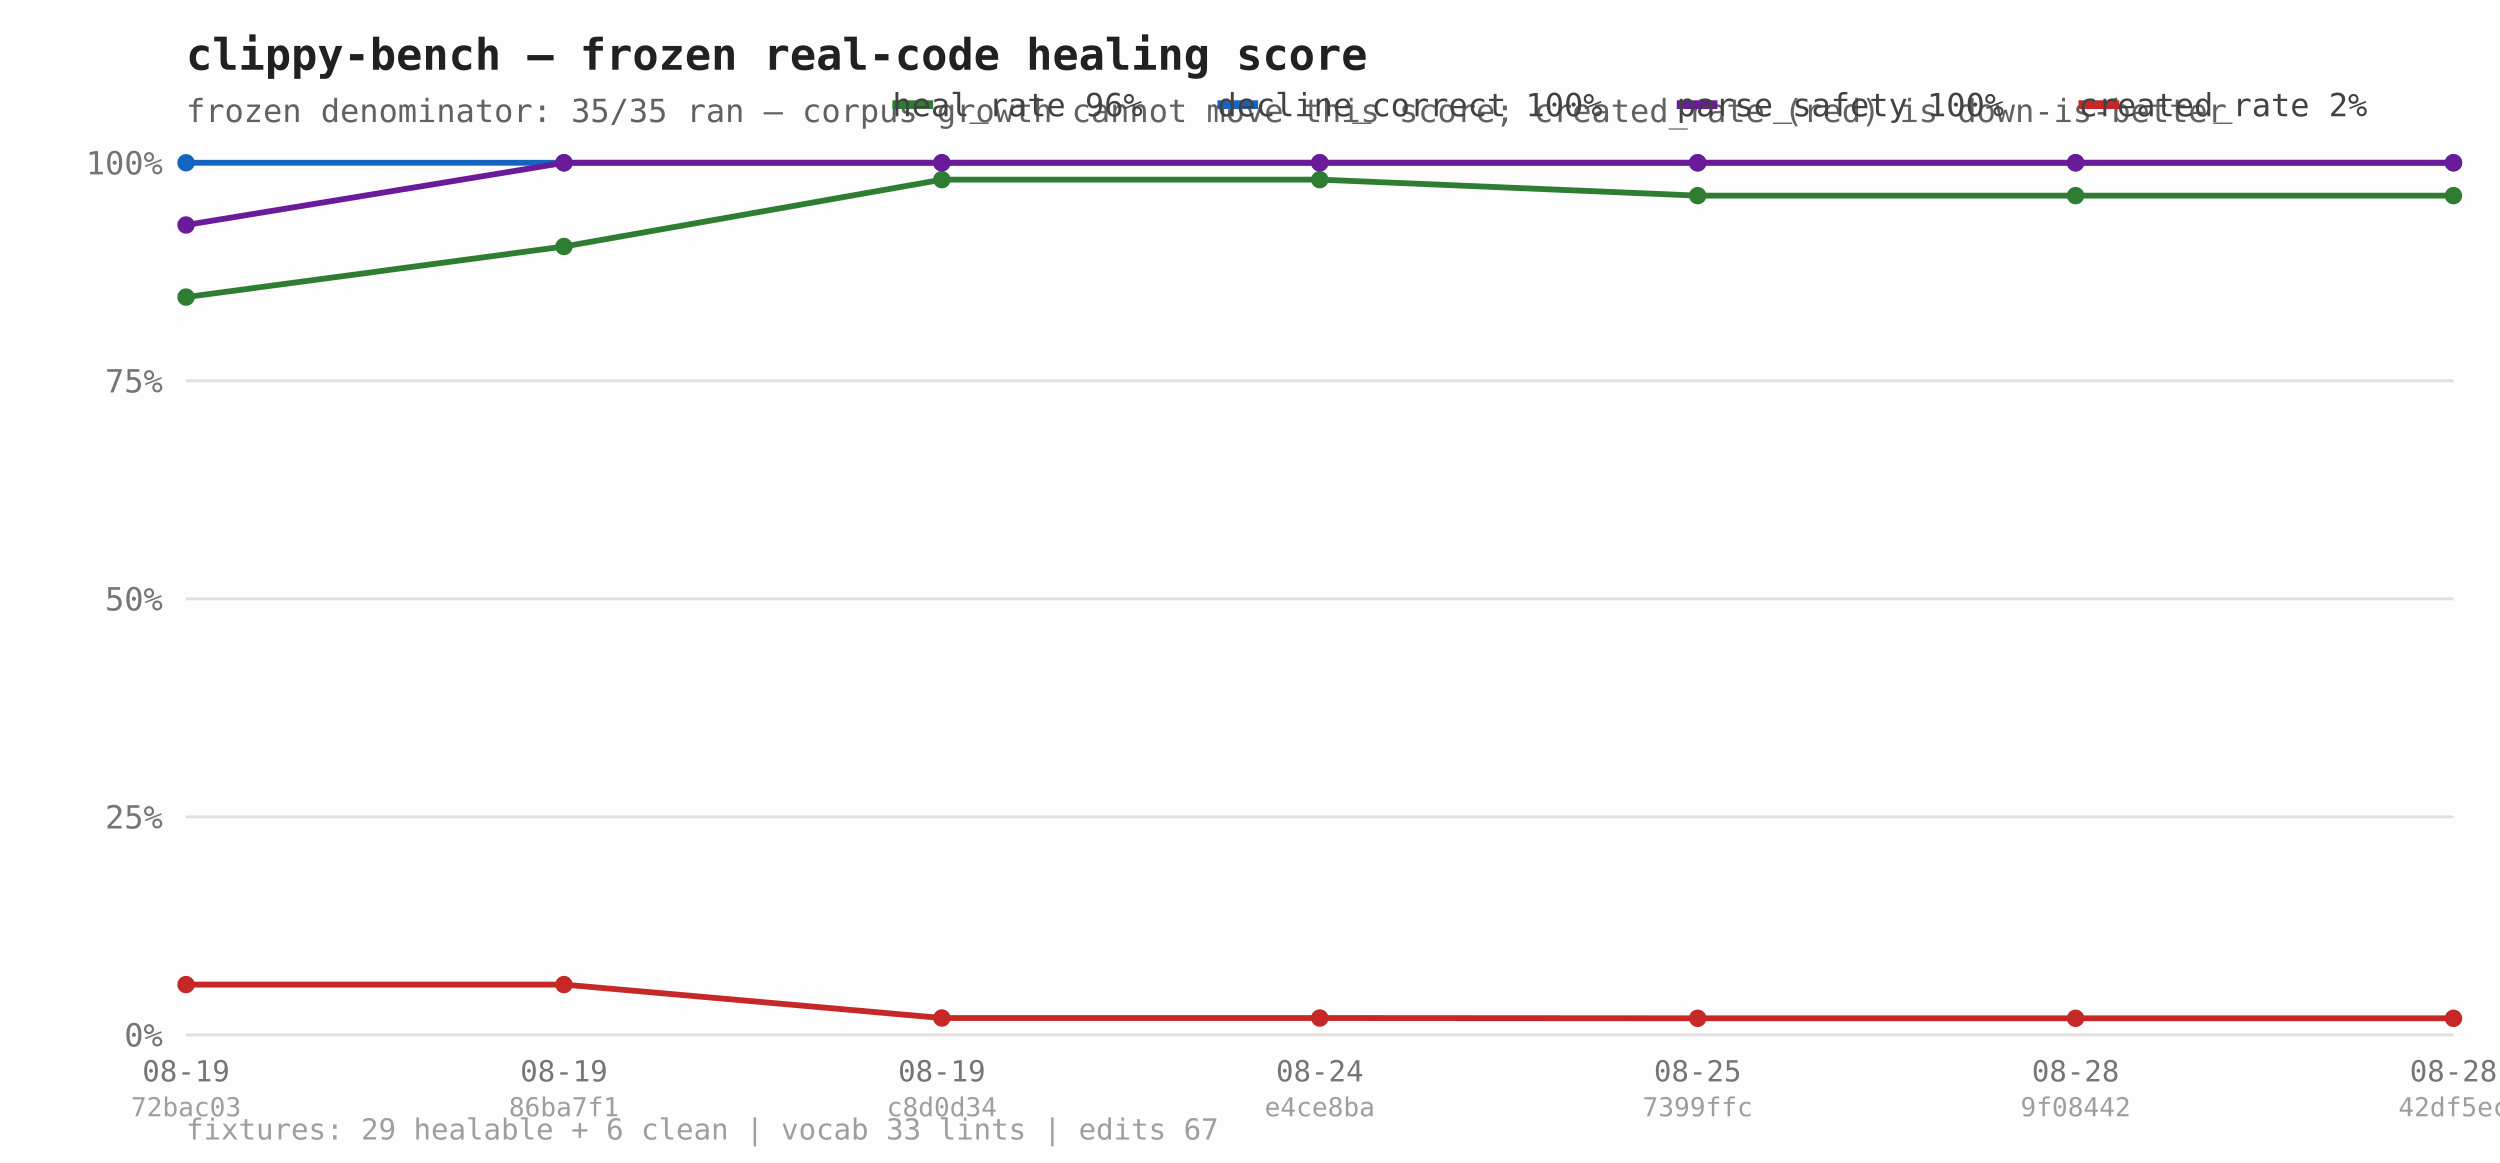
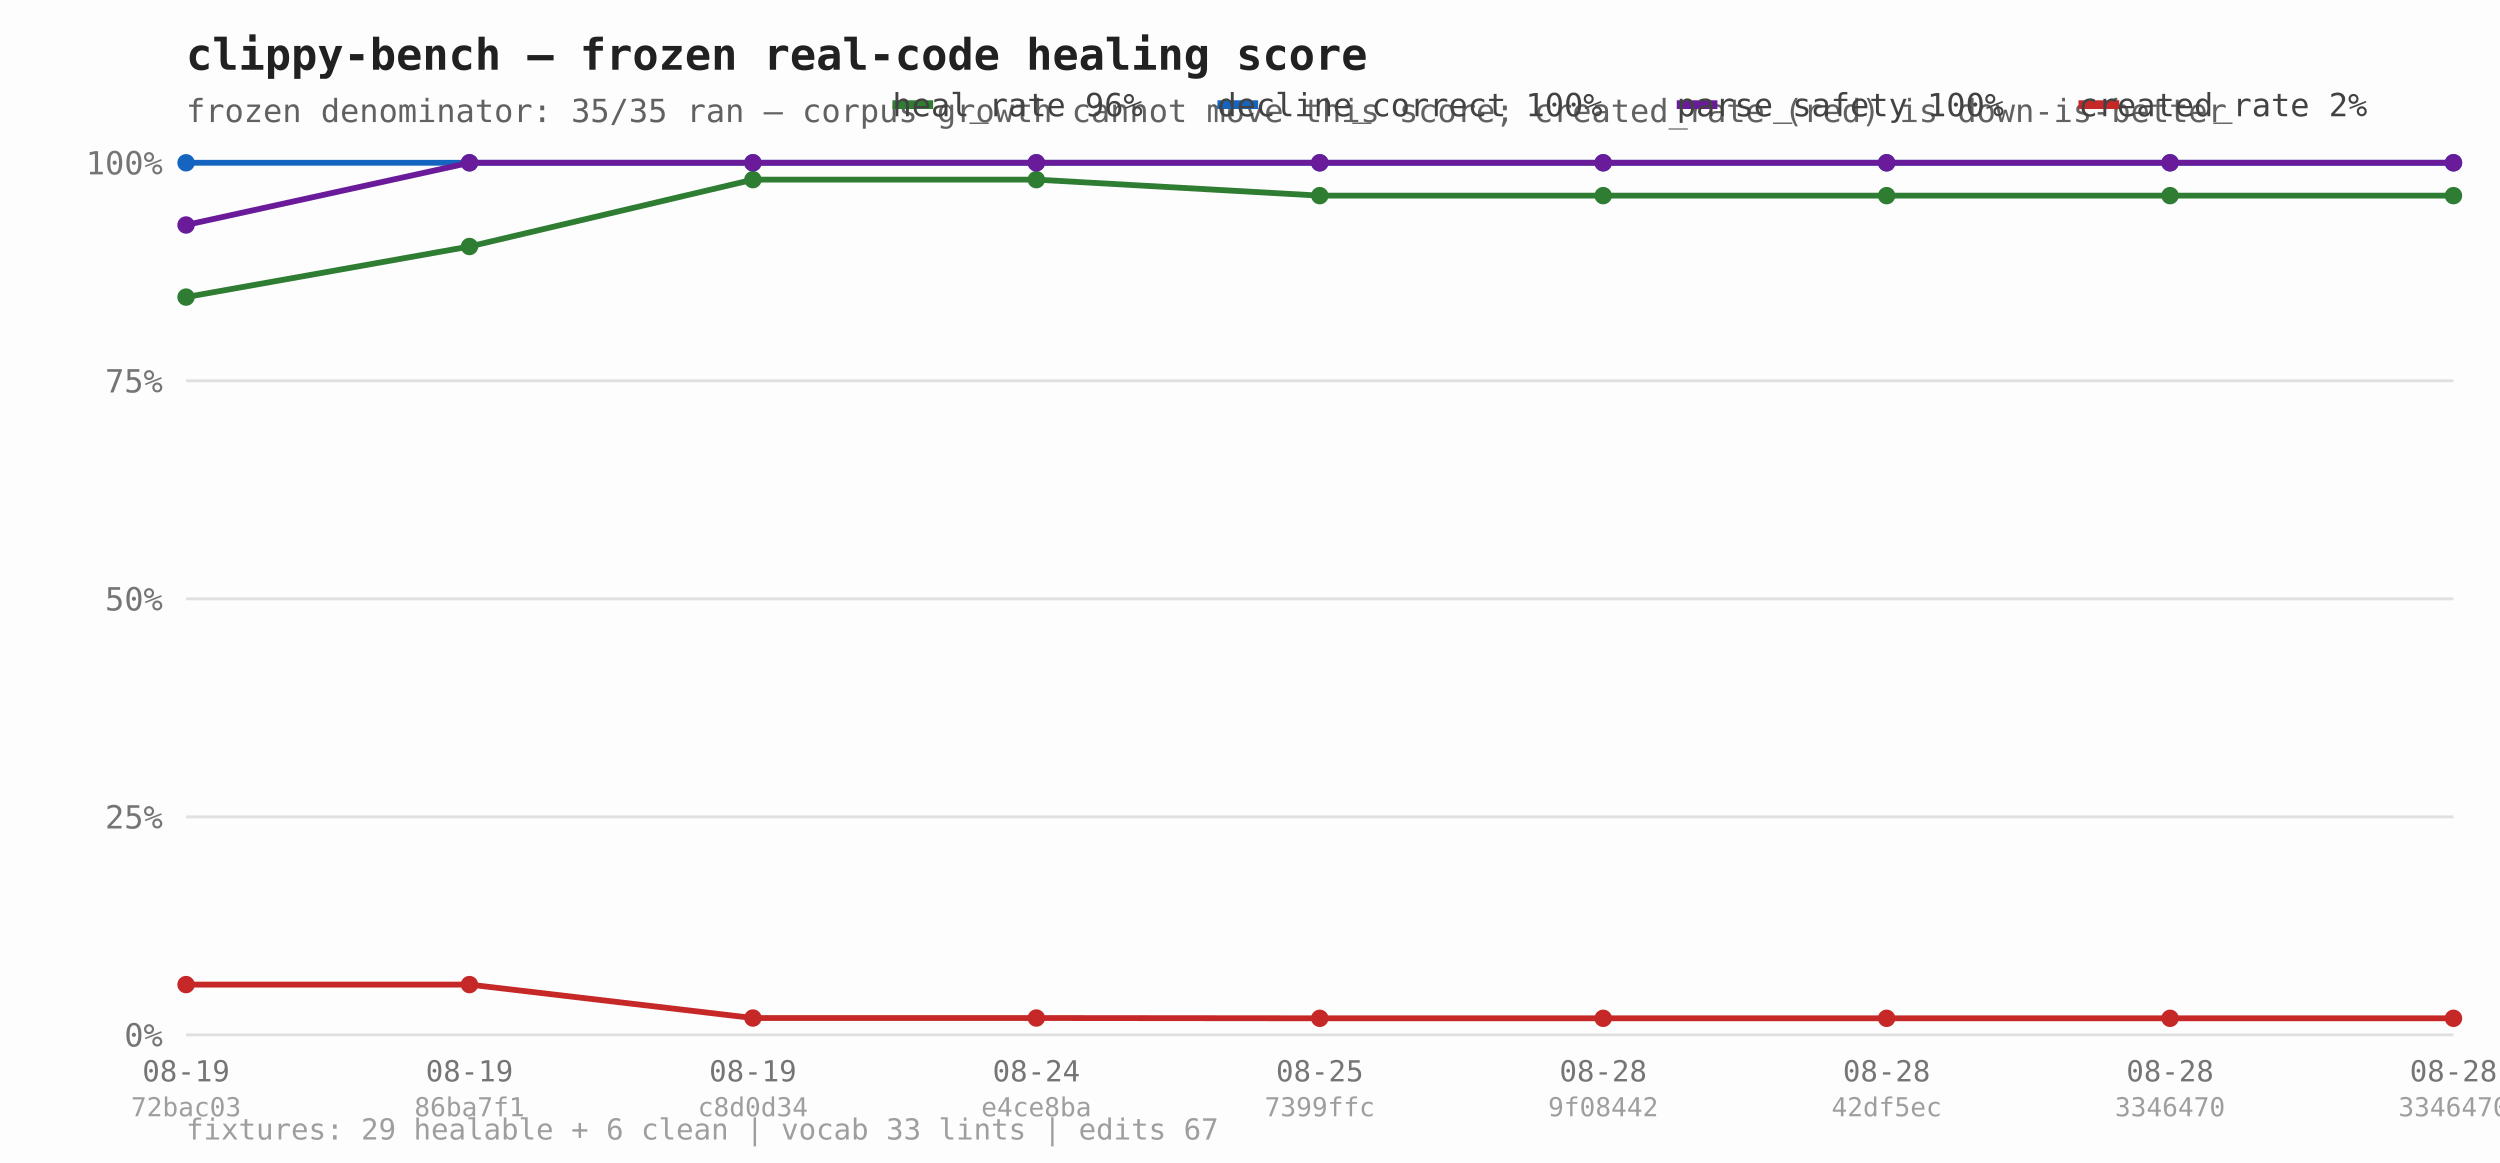
<svg xmlns="http://www.w3.org/2000/svg" width="860" height="400" viewBox="0 0 860 400" font-family="ui-monospace,Menlo,monospace">
  <rect width="100%" height="100%" fill="#fdfdfd" />
  <text x="64" y="24" font-size="15" font-weight="bold" fill="#212121">clippy-bench — frozen real-code healing score</text>
  <text x="64" y="42" font-size="11" fill="#616161">frozen denominator: 35/35 ran — corpus growth cannot move this score; created_rate (red) is down-is-better</text>
  <line x1="64" y1="356.0" x2="844" y2="356.0" stroke="#e0e0e0" stroke-width="1" />
  <text x="56" y="360.0" font-size="11" fill="#757575" text-anchor="end">0%</text>
  <line x1="64" y1="281.0" x2="844" y2="281.0" stroke="#e0e0e0" stroke-width="1" />
  <text x="56" y="285.0" font-size="11" fill="#757575" text-anchor="end">25%</text>
  <line x1="64" y1="206.0" x2="844" y2="206.0" stroke="#e0e0e0" stroke-width="1" />
  <text x="56" y="210.0" font-size="11" fill="#757575" text-anchor="end">50%</text>
  <line x1="64" y1="131.0" x2="844" y2="131.0" stroke="#e0e0e0" stroke-width="1" />
  <text x="56" y="135.0" font-size="11" fill="#757575" text-anchor="end">75%</text>
  <line x1="64" y1="56.0" x2="844" y2="56.0" stroke="#e0e0e0" stroke-width="1" />
  <text x="56" y="60.0" font-size="11" fill="#757575" text-anchor="end">100%</text>
  <line x1="715.0" y1="36" x2="729.0" y2="36" stroke="#c62828" stroke-width="3" />
  <text x="715.0" y="40" font-size="11" fill="#424242">created_rate 2%</text>
  <line x1="576.8" y1="36" x2="590.8" y2="36" stroke="#6a1b9a" stroke-width="3" />
  <text x="576.8" y="40" font-size="11" fill="#424242">parse_safety 100%</text>
  <line x1="418.8" y1="36" x2="432.8" y2="36" stroke="#1565c0" stroke-width="3" />
  <text x="418.8" y="40" font-size="11" fill="#424242">decline_correct 100%</text>
  <line x1="307.0" y1="36" x2="321.0" y2="36" stroke="#2e7d32" stroke-width="3" />
  <text x="307.0" y="40" font-size="11" fill="#424242">heal_rate 96%</text>
-   <path d="M 64.0 102.2 L 194.0 84.8 L 324.0 61.8 L 454.0 61.8 L 584.0 67.3 L 714.0 67.3 L 844.0 67.3" fill="none" stroke="#2e7d32" stroke-width="2" stroke-linejoin="round" stroke-linecap="round" />
+   <path d="M 64.0 102.2 L 161.5 84.8 L 259.0 61.8 L 356.5 61.8 L 454.0 67.3 L 551.5 67.3 L 649.0 67.3 L 746.5 67.3 L 844.0 67.3" fill="none" stroke="#2e7d32" stroke-width="2" stroke-linejoin="round" stroke-linecap="round" />
  <circle cx="64.0" cy="102.2" r="3" fill="#2e7d32" />
-   <circle cx="194.0" cy="84.8" r="3" fill="#2e7d32" />
-   <circle cx="324.0" cy="61.8" r="3" fill="#2e7d32" />
-   <circle cx="454.0" cy="61.8" r="3" fill="#2e7d32" />
-   <circle cx="584.0" cy="67.3" r="3" fill="#2e7d32" />
-   <circle cx="714.0" cy="67.3" r="3" fill="#2e7d32" />
+   <circle cx="161.5" cy="84.8" r="3" fill="#2e7d32" />
+   <circle cx="259.0" cy="61.8" r="3" fill="#2e7d32" />
+   <circle cx="356.5" cy="61.8" r="3" fill="#2e7d32" />
+   <circle cx="454.0" cy="67.3" r="3" fill="#2e7d32" />
+   <circle cx="551.5" cy="67.3" r="3" fill="#2e7d32" />
+   <circle cx="649.0" cy="67.3" r="3" fill="#2e7d32" />
+   <circle cx="746.5" cy="67.3" r="3" fill="#2e7d32" />
  <circle cx="844.0" cy="67.3" r="3" fill="#2e7d32" />
-   <path d="M 64.0 56.0 L 194.0 56.0 L 324.0 56.0 L 454.0 56.0 L 584.0 56.0 L 714.0 56.0 L 844.0 56.0" fill="none" stroke="#1565c0" stroke-width="2" stroke-linejoin="round" stroke-linecap="round" />
+   <path d="M 64.0 56.0 L 161.5 56.0 L 259.0 56.0 L 356.5 56.0 L 454.0 56.0 L 551.5 56.0 L 649.0 56.0 L 746.5 56.0 L 844.0 56.0" fill="none" stroke="#1565c0" stroke-width="2" stroke-linejoin="round" stroke-linecap="round" />
  <circle cx="64.0" cy="56.0" r="3" fill="#1565c0" />
-   <circle cx="194.0" cy="56.0" r="3" fill="#1565c0" />
-   <circle cx="324.0" cy="56.0" r="3" fill="#1565c0" />
+   <circle cx="161.5" cy="56.0" r="3" fill="#1565c0" />
+   <circle cx="259.0" cy="56.0" r="3" fill="#1565c0" />
+   <circle cx="356.5" cy="56.0" r="3" fill="#1565c0" />
  <circle cx="454.0" cy="56.0" r="3" fill="#1565c0" />
-   <circle cx="584.0" cy="56.0" r="3" fill="#1565c0" />
-   <circle cx="714.0" cy="56.0" r="3" fill="#1565c0" />
+   <circle cx="551.5" cy="56.0" r="3" fill="#1565c0" />
+   <circle cx="649.0" cy="56.0" r="3" fill="#1565c0" />
+   <circle cx="746.5" cy="56.0" r="3" fill="#1565c0" />
  <circle cx="844.0" cy="56.0" r="3" fill="#1565c0" />
-   <path d="M 64.0 77.4 L 194.0 56.0 L 324.0 56.0 L 454.0 56.0 L 584.0 56.0 L 714.0 56.0 L 844.0 56.0" fill="none" stroke="#6a1b9a" stroke-width="2" stroke-linejoin="round" stroke-linecap="round" />
+   <path d="M 64.0 77.4 L 161.5 56.0 L 259.0 56.0 L 356.5 56.0 L 454.0 56.0 L 551.5 56.0 L 649.0 56.0 L 746.5 56.0 L 844.0 56.0" fill="none" stroke="#6a1b9a" stroke-width="2" stroke-linejoin="round" stroke-linecap="round" />
  <circle cx="64.0" cy="77.4" r="3" fill="#6a1b9a" />
-   <circle cx="194.0" cy="56.0" r="3" fill="#6a1b9a" />
-   <circle cx="324.0" cy="56.0" r="3" fill="#6a1b9a" />
+   <circle cx="161.5" cy="56.0" r="3" fill="#6a1b9a" />
+   <circle cx="259.0" cy="56.0" r="3" fill="#6a1b9a" />
+   <circle cx="356.5" cy="56.0" r="3" fill="#6a1b9a" />
  <circle cx="454.0" cy="56.0" r="3" fill="#6a1b9a" />
-   <circle cx="584.0" cy="56.0" r="3" fill="#6a1b9a" />
-   <circle cx="714.0" cy="56.0" r="3" fill="#6a1b9a" />
+   <circle cx="551.5" cy="56.0" r="3" fill="#6a1b9a" />
+   <circle cx="649.0" cy="56.0" r="3" fill="#6a1b9a" />
+   <circle cx="746.5" cy="56.0" r="3" fill="#6a1b9a" />
  <circle cx="844.0" cy="56.0" r="3" fill="#6a1b9a" />
-   <path d="M 64.0 338.7 L 194.0 338.7 L 324.0 350.2 L 454.0 350.2 L 584.0 350.3 L 714.0 350.3 L 844.0 350.3" fill="none" stroke="#c62828" stroke-width="2" stroke-linejoin="round" stroke-linecap="round" />
+   <path d="M 64.0 338.7 L 161.5 338.7 L 259.0 350.2 L 356.5 350.2 L 454.0 350.3 L 551.5 350.3 L 649.0 350.3 L 746.5 350.3 L 844.0 350.3" fill="none" stroke="#c62828" stroke-width="2" stroke-linejoin="round" stroke-linecap="round" />
  <circle cx="64.0" cy="338.7" r="3" fill="#c62828" />
-   <circle cx="194.0" cy="338.7" r="3" fill="#c62828" />
-   <circle cx="324.0" cy="350.2" r="3" fill="#c62828" />
-   <circle cx="454.0" cy="350.2" r="3" fill="#c62828" />
-   <circle cx="584.0" cy="350.3" r="3" fill="#c62828" />
-   <circle cx="714.0" cy="350.3" r="3" fill="#c62828" />
+   <circle cx="161.5" cy="338.7" r="3" fill="#c62828" />
+   <circle cx="259.0" cy="350.2" r="3" fill="#c62828" />
+   <circle cx="356.5" cy="350.2" r="3" fill="#c62828" />
+   <circle cx="454.0" cy="350.3" r="3" fill="#c62828" />
+   <circle cx="551.5" cy="350.3" r="3" fill="#c62828" />
+   <circle cx="649.0" cy="350.3" r="3" fill="#c62828" />
+   <circle cx="746.5" cy="350.3" r="3" fill="#c62828" />
  <circle cx="844.0" cy="350.3" r="3" fill="#c62828" />
  <text x="64.0" y="372.0" font-size="10" fill="#757575" text-anchor="middle">08-19</text>
  <text x="64.0" y="384.0" font-size="9" fill="#9e9e9e" text-anchor="middle">72bac03</text>
-   <text x="194.0" y="372.0" font-size="10" fill="#757575" text-anchor="middle">08-19</text>
-   <text x="194.0" y="384.0" font-size="9" fill="#9e9e9e" text-anchor="middle">86ba7f1</text>
-   <text x="324.0" y="372.0" font-size="10" fill="#757575" text-anchor="middle">08-19</text>
-   <text x="324.0" y="384.0" font-size="9" fill="#9e9e9e" text-anchor="middle">c8d0d34</text>
-   <text x="454.0" y="372.0" font-size="10" fill="#757575" text-anchor="middle">08-24</text>
-   <text x="454.0" y="384.0" font-size="9" fill="#9e9e9e" text-anchor="middle">e4ce8ba</text>
-   <text x="584.0" y="372.0" font-size="10" fill="#757575" text-anchor="middle">08-25</text>
-   <text x="584.0" y="384.0" font-size="9" fill="#9e9e9e" text-anchor="middle">7399ffc</text>
-   <text x="714.0" y="372.0" font-size="10" fill="#757575" text-anchor="middle">08-28</text>
-   <text x="714.0" y="384.0" font-size="9" fill="#9e9e9e" text-anchor="middle">9f08442</text>
+   <text x="161.5" y="372.0" font-size="10" fill="#757575" text-anchor="middle">08-19</text>
+   <text x="161.5" y="384.0" font-size="9" fill="#9e9e9e" text-anchor="middle">86ba7f1</text>
+   <text x="259.0" y="372.0" font-size="10" fill="#757575" text-anchor="middle">08-19</text>
+   <text x="259.0" y="384.0" font-size="9" fill="#9e9e9e" text-anchor="middle">c8d0d34</text>
+   <text x="356.5" y="372.0" font-size="10" fill="#757575" text-anchor="middle">08-24</text>
+   <text x="356.5" y="384.0" font-size="9" fill="#9e9e9e" text-anchor="middle">e4ce8ba</text>
+   <text x="454.0" y="372.0" font-size="10" fill="#757575" text-anchor="middle">08-25</text>
+   <text x="454.0" y="384.0" font-size="9" fill="#9e9e9e" text-anchor="middle">7399ffc</text>
+   <text x="551.5" y="372.0" font-size="10" fill="#757575" text-anchor="middle">08-28</text>
+   <text x="551.5" y="384.0" font-size="9" fill="#9e9e9e" text-anchor="middle">9f08442</text>
+   <text x="649.0" y="372.0" font-size="10" fill="#757575" text-anchor="middle">08-28</text>
+   <text x="649.0" y="384.0" font-size="9" fill="#9e9e9e" text-anchor="middle">42df5ec</text>
+   <text x="746.5" y="372.0" font-size="10" fill="#757575" text-anchor="middle">08-28</text>
+   <text x="746.5" y="384.0" font-size="9" fill="#9e9e9e" text-anchor="middle">3346470</text>
  <text x="844.0" y="372.0" font-size="10" fill="#757575" text-anchor="middle">08-28</text>
-   <text x="844.0" y="384.0" font-size="9" fill="#9e9e9e" text-anchor="middle">42df5ec</text>
+   <text x="844.0" y="384.0" font-size="9" fill="#9e9e9e" text-anchor="middle">3346470</text>
  <text x="64" y="392.0" font-size="10" fill="#9e9e9e">fixtures: 29 healable + 6 clean | vocab 33 lints | edits 67</text>
</svg>
